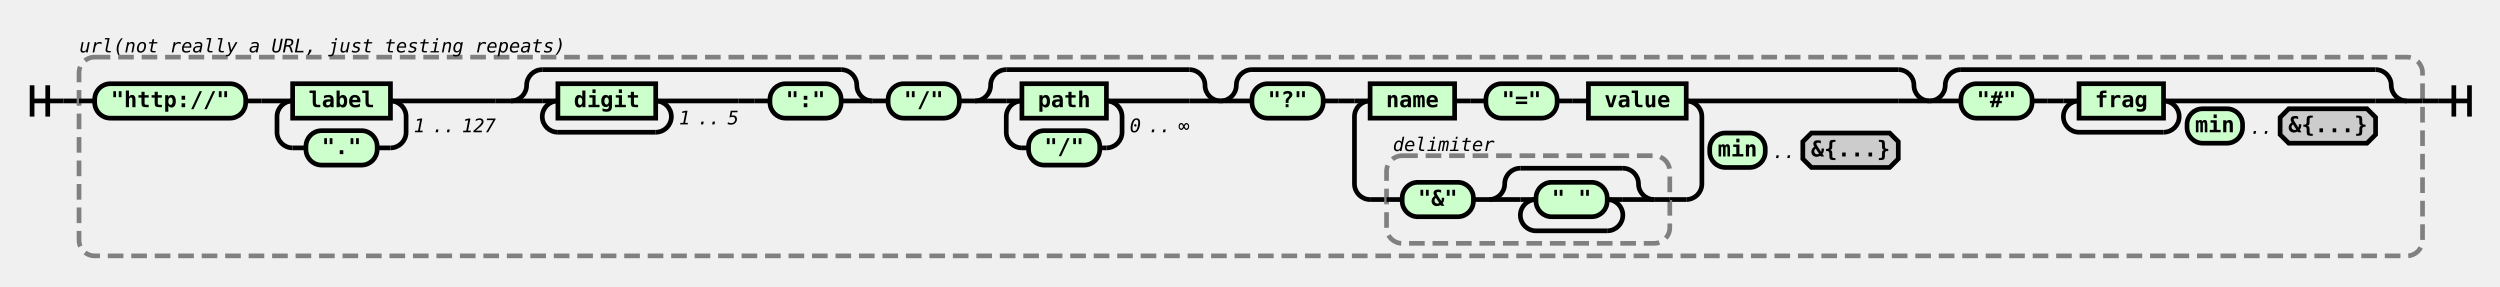
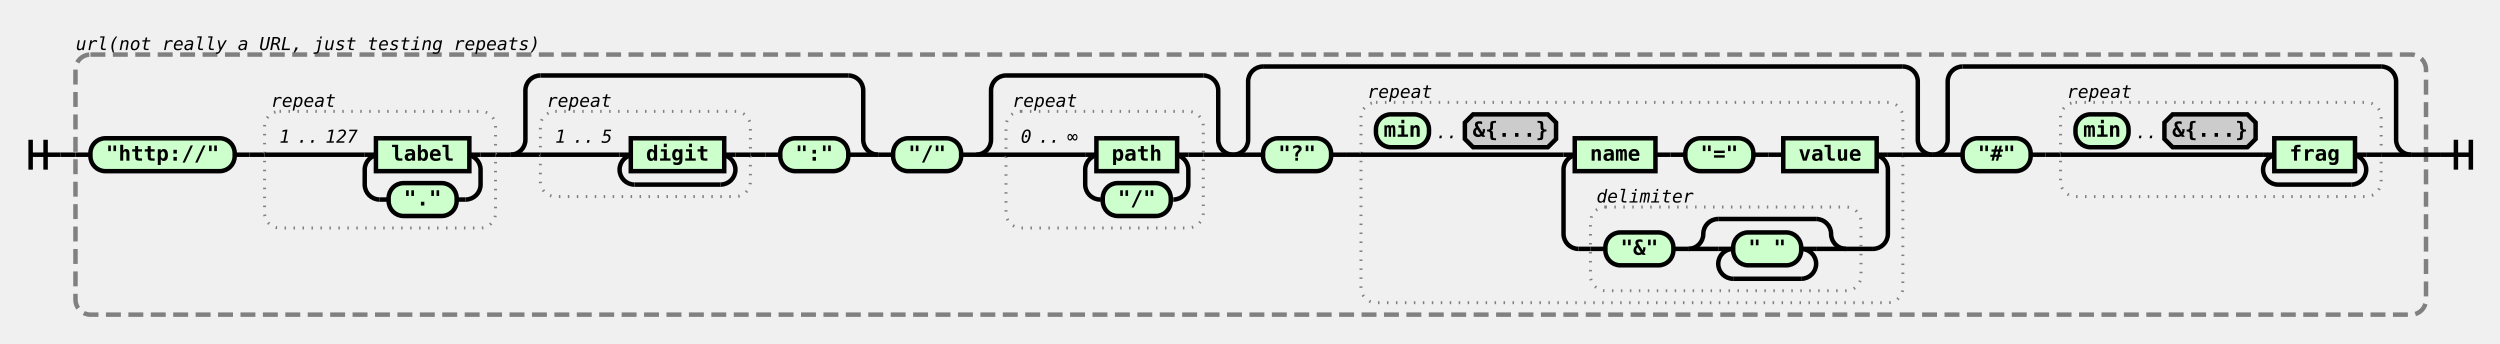
- <svg xmlns="http://www.w3.org/2000/svg" class="railroad-diagram" width="1597.5" height="183" viewBox="0 0 1597.5 183">
+ <svg xmlns="http://www.w3.org/2000/svg" class="railroad-diagram" width="1672.5" height="230" viewBox="0 0 1672.5 230">
  <g transform="translate(.5 .5)">
    <g class="Start">
-       <path d="M20 54v20m10 -20v20m-10 -10h20" />
+       <path d="M20 93v20m10 -20v20m-10 -10h20" />
    </g>
-     <path d="M40 64h10" />
-     <g class="Group">
-       <path d="M50 64h0" />
-       <path d="M1547.5 64h0" />
-       <rect x="50" y="36" width="1497.5" height="127" rx="10" ry="10" class="group-box" />
+     <path d="M40 103h10" />
+     <g class="Group rule">
+       <path d="M50 103h0" />
+       <path d="M1622.5 103h0" />
+       <rect x="50" y="36" width="1572.5" height="174" rx="10" ry="10" class="group-box" />
      <g class="Sequence">
-         <path d="M50 64h10" />
-         <path d="M1537.5 64h10" />
-         <path d="M156.5 64h10" />
+         <path d="M50 103h10" />
+         <path d="M1612.5 103h10" />
+         <path d="M156.5 103h10" />
        <g class="terminal literal">
-           <path d="M60 64h0" />
-           <path d="M156.5 64h0" />
-           <rect x="60" y="53" width="96.5" height="22" rx="10" ry="10" />
-           <text x="108.25" y="68">"http://"</text>
-         </g>
-         <path d="M166.5 64h10" />
-         <path d="M316 64h10" />
-         <g class="OneOrMore">
-           <path d="M176.5 64h0" />
-           <path d="M316 64h0" />
-           <path d="M186.5 64a10 10 0 0 0 -10 10v10a10 10 0 0 0 10 10" />
-           <g class="terminal literal">
-             <path d="M186.5 94h8.5" />
-             <path d="M240.5 94h8.5" />
-             <rect x="195" y="83" width="45.5" height="22" rx="10" ry="10" />
-             <text x="217.75" y="98">"."</text>
-           </g>
-           <path d="M249 94a10 10 0 0 0 10 -10v-10a10 10 0 0 0 -10 -10" />
-           <path d="M176.5 64h10" />
-           <path d="M249 64h67" />
-           <g class="non-terminal rule-ref">
-             <path d="M186.5 64h0" />
-             <path d="M249 64h0" />
-             <rect x="186.5" y="53" width="62.5" height="22" />
-             <text x="217.75" y="68">label</text>
+           <path d="M60 103h0" />
+           <path d="M156.5 103h0" />
+           <rect x="60" y="92" width="96.5" height="22" rx="10" ry="10" />
+           <text x="108.25" y="107">"http://"</text>
+         </g>
+         <path d="M166.5 103h10" />
+         <path d="M331 103h10" />
+         <g class="Group repeat-box">
+           <path d="M176.5 103h0" />
+           <path d="M331 103h0" />
+           <rect x="176.5" y="74" width="154.5" height="78" rx="10" ry="10" class="group-box" />
+           <g class="OneOrMore">
+             <path d="M176.5 103h67" />
+             <path d="M321 103h10" />
+             <g class="comment">
+               <text x="190" y="95" class="comment">1</text>
+             </g>
+             <g class="comment range">
+               <text x="205.5" y="95" class="comment">..</text>
+             </g>
+             <g class="comment">
+               <text x="228" y="95" class="comment">127</text>
+             </g>
+             <path d="M253.5 103a10 10 0 0 0 -10 10v10a10 10 0 0 0 10 10" />
+             <g class="terminal literal">
+               <path d="M253.5 133h6" />
+               <path d="M305 133h6" />
+               <rect x="259.5" y="122" width="45.5" height="22" rx="10" ry="10" />
+               <text x="282.25" y="137">"."</text>
+             </g>
+             <path d="M311 133a10 10 0 0 0 10 -10v-10a10 10 0 0 0 -10 -10" />
+             <path d="M243.5 103h10" />
+             <path d="M311 103h10" />
+             <g class="non-terminal rule-ref">
+               <path d="M253.5 103h-2.5" />
+               <path d="M313.5 103h-2.5" />
+               <rect x="251" y="92" width="62.5" height="22" />
+               <text x="282.25" y="107">label</text>
+             </g>
          </g>
          <g class="comment">
-             <text x="267.5" y="84" class="comment">1</text>
-           </g>
-           <g class="comment range">
-             <text x="283" y="84" class="comment">..</text>
-           </g>
-           <g class="comment">
-             <text x="305.5" y="84" class="comment">127</text>
+             <path d="M176.5 66h0" />
+             <path d="M228.5 66h0" />
+             <text x="202.5" y="71" class="comment">repeat</text>
          </g>
        </g>
        <g class="Choice">
-           <path d="M326 64h0" />
-           <path d="M557 64h0" />
-           <path d="M326 64a10 10 0 0 0 10 -10v0a10 10 0 0 1 10 -10" />
+           <path d="M341 103h0" />
+           <path d="M587 103h0" />
+           <path d="M341 103a10 10 0 0 0 10 -10v-33a10 10 0 0 1 10 -10" />
          <g class="Skip">
-             <path d="M346 44h191" />
-           </g>
-           <path d="M537 44a10 10 0 0 1 10 10v0a10 10 0 0 0 10 10" />
-           <path d="M326 64h20" />
+             <path d="M361 50h206" />
+           </g>
+           <path d="M567 50a10 10 0 0 1 10 10v33a10 10 0 0 0 10 10" />
+           <path d="M341 103h20" />
          <g class="Sequence">
-             <path d="M346 64h0" />
-             <path d="M537 64h0" />
-             <path d="M471.5 64h10" />
+             <path d="M361 103h0" />
+             <path d="M567 103h0" />
+             <path d="M501.5 103h10" />
+             <g class="Group repeat-box">
+               <path d="M361 103h0" />
+               <path d="M501.5 103h0" />
+               <rect x="361" y="74" width="140.5" height="57" rx="10" ry="10" class="group-box" />
+               <g class="OneOrMore">
+                 <path d="M361 103h53" />
+                 <path d="M491.5 103h10" />
+                 <g class="comment">
+                   <text x="374.5" y="95" class="comment">1</text>
+                 </g>
+                 <g class="comment range">
+                   <text x="390" y="95" class="comment">..</text>
+                 </g>
+                 <g class="comment">
+                   <text x="405.5" y="95" class="comment">5</text>
+                 </g>
+                 <path d="M424 103a10 10 0 0 0 -10 10v0a10 10 0 0 0 10 10" />
+                 <g class="Skip">
+                   <path d="M424 123h57.5" />
+                 </g>
+                 <path d="M481.5 123a10 10 0 0 0 10 -10v0a10 10 0 0 0 -10 -10" />
+                 <path d="M414 103h10" />
+                 <path d="M481.5 103h10" />
+                 <g class="non-terminal rule-ref">
+                   <path d="M424 103h-2.5" />
+                   <path d="M484 103h-2.5" />
+                   <rect x="421.5" y="92" width="62.5" height="22" />
+                   <text x="452.75" y="107">digit</text>
+                 </g>
+               </g>
+               <g class="comment">
+                 <path d="M361 66h0" />
+                 <path d="M413 66h0" />
+                 <text x="387" y="71" class="comment">repeat</text>
+               </g>
+             </g>
+             <path d="M511.5 103h10" />
+             <g class="terminal literal">
+               <path d="M521.5 103h0" />
+               <path d="M567 103h0" />
+               <rect x="521.5" y="92" width="45.5" height="22" rx="10" ry="10" />
+               <text x="544.25" y="107">":"</text>
+             </g>
+           </g>
+           <path d="M567 103h20" />
+         </g>
+         <path d="M587 103h10" />
+         <path d="M642.5 103h10" />
+         <g class="terminal literal">
+           <path d="M597 103h0" />
+           <path d="M642.5 103h0" />
+           <rect x="597" y="92" width="45.5" height="22" rx="10" ry="10" />
+           <text x="619.75" y="107">"/"</text>
+         </g>
+         <g class="Choice">
+           <path d="M652.5 103h0" />
+           <path d="M824.5 103h0" />
+           <path d="M652.5 103a10 10 0 0 0 10 -10v-33a10 10 0 0 1 10 -10" />
+           <g class="Skip">
+             <path d="M672.5 50h132" />
+           </g>
+           <path d="M804.5 50a10 10 0 0 1 10 10v33a10 10 0 0 0 10 10" />
+           <path d="M652.5 103h20" />
+           <g class="Group repeat-box">
+             <path d="M672.5 103h0" />
+             <path d="M804.5 103h0" />
+             <rect x="672.5" y="74" width="132" height="78" rx="10" ry="10" class="group-box" />
            <g class="OneOrMore">
-               <path d="M346 64h0" />
-               <path d="M471.5 64h0" />
-               <path d="M356 64a10 10 0 0 0 -10 10v0a10 10 0 0 0 10 10" />
-               <g class="Skip">
-                 <path d="M356 84h62.5" />
-               </g>
-               <path d="M418.5 84a10 10 0 0 0 10 -10v0a10 10 0 0 0 -10 -10" />
-               <path d="M346 64h10" />
-               <path d="M418.5 64h53" />
+               <path d="M672.5 103h53" />
+               <path d="M794.5 103h10" />
+               <g class="comment">
+                 <text x="686" y="95" class="comment">0</text>
+               </g>
+               <g class="comment range">
+                 <text x="701.5" y="95" class="comment">..</text>
+               </g>
+               <g class="comment">
+                 <text x="717" y="95" class="comment">∞</text>
+               </g>
+               <path d="M735.5 103a10 10 0 0 0 -10 10v10a10 10 0 0 0 10 10" />
+               <g class="terminal literal">
+                 <path d="M735.5 133h1.75" />
+                 <path d="M782.75 133h1.75" />
+                 <rect x="737.25" y="122" width="45.5" height="22" rx="10" ry="10" />
+                 <text x="760" y="137">"/"</text>
+               </g>
+               <path d="M784.5 133a10 10 0 0 0 10 -10v-10a10 10 0 0 0 -10 -10" />
+               <path d="M725.5 103h10" />
+               <path d="M784.5 103h10" />
              <g class="non-terminal rule-ref">
-                 <path d="M356 64h0" />
-                 <path d="M418.5 64h0" />
-                 <rect x="356" y="53" width="62.5" height="22" />
-                 <text x="387.25" y="68">digit</text>
+                 <path d="M735.5 103h-2.5" />
+                 <path d="M787 103h-2.5" />
+                 <rect x="733" y="92" width="54" height="22" />
+                 <text x="760" y="107">path</text>
+               </g>
+             </g>
+             <g class="comment">
+               <path d="M672.5 66h0" />
+               <path d="M724.5 66h0" />
+               <text x="698.5" y="71" class="comment">repeat</text>
+             </g>
+           </g>
+           <path d="M804.5 103h20" />
+         </g>
+         <g class="Choice">
+           <path d="M824.5 103h0" />
+           <path d="M1292.5 103h0" />
+           <path d="M824.5 103a10 10 0 0 0 10 -10v-39a10 10 0 0 1 10 -10" />
+           <g class="Skip">
+             <path d="M844.5 44h428" />
+           </g>
+           <path d="M1272.5 44a10 10 0 0 1 10 10v39a10 10 0 0 0 10 10" />
+           <path d="M824.5 103h20" />
+           <g class="Sequence">
+             <path d="M844.5 103h0" />
+             <path d="M1272.5 103h0" />
+             <path d="M890 103h10" />
+             <g class="terminal literal">
+               <path d="M844.5 103h0" />
+               <path d="M890 103h0" />
+               <rect x="844.5" y="92" width="45.5" height="22" rx="10" ry="10" />
+               <text x="867.25" y="107">"?"</text>
+             </g>
+             <path d="M900 103h10" />
+             <g class="Group repeat-box">
+               <path d="M910 103h0" />
+               <path d="M1272.5 103h0" />
+               <rect x="910" y="68" width="362.5" height="134" rx="10" ry="10" class="group-box" />
+               <g class="OneOrMore">
+                 <path d="M910 103h135.5" />
+                 <path d="M1262.5 103h10" />
+                 <g class="terminal">
+                   <rect x="920" y="76" width="35.5" height="22" rx="10" ry="10" />
+                   <text x="937.75" y="91">min</text>
+                 </g>
+                 <g class="comment range">
+                   <text x="967.5" y="92" class="comment">..</text>
+                 </g>
+                 <g class="decision">
+                   <path d="M979.5 87v5.5l5.5 5.5h50l5.5 -5.5v-11l-5.5 -5.5h-50l-5.5 5.5v5.5" />
+                   <text x="1010" y="91">&amp;{...}</text>
+                 </g>
+                 <path d="M1055.5 103a10 10 0 0 0 -10 10v43a10 10 0 0 0 10 10" />
+                 <g class="Group delimiter">
+                   <path d="M1055.5 166h8" />
+                   <path d="M1244.5 166h8" />
+                   <rect x="1063.5" y="138" width="181" height="56" rx="10" ry="10" class="group-box" />
+                   <g class="Sequence">
+                     <path d="M1063.5 166h10" />
+                     <path d="M1234.5 166h10" />
+                     <path d="M1119 166h10" />
+                     <g class="terminal literal">
+                       <path d="M1073.5 166h0" />
+                       <path d="M1119 166h0" />
+                       <rect x="1073.5" y="155" width="45.5" height="22" rx="10" ry="10" />
+                       <text x="1096.25" y="170">"&amp;"</text>
+                     </g>
+                     <g class="Choice">
+                       <path d="M1129 166h0" />
+                       <path d="M1234.5 166h0" />
+                       <path d="M1129 166a10 10 0 0 0 10 -10v0a10 10 0 0 1 10 -10" />
+                       <g class="Skip">
+                         <path d="M1149 146h65.5" />
+                       </g>
+                       <path d="M1214.5 146a10 10 0 0 1 10 10v0a10 10 0 0 0 10 10" />
+                       <path d="M1129 166h20" />
+                       <g class="OneOrMore">
+                         <path d="M1149 166h0" />
+                         <path d="M1214.5 166h0" />
+                         <path d="M1159 166a10 10 0 0 0 -10 10v0a10 10 0 0 0 10 10" />
+                         <g class="Skip">
+                           <path d="M1159 186h45.5" />
+                         </g>
+                         <path d="M1204.5 186a10 10 0 0 0 10 -10v0a10 10 0 0 0 -10 -10" />
+                         <path d="M1149 166h10" />
+                         <path d="M1204.5 166h10" />
+                         <g class="terminal literal">
+                           <path d="M1159 166h0" />
+                           <path d="M1204.5 166h0" />
+                           <rect x="1159" y="155" width="45.5" height="22" rx="10" ry="10" />
+                           <text x="1181.75" y="170">" "</text>
+                         </g>
+                       </g>
+                       <path d="M1214.5 166h20" />
+                     </g>
+                   </g>
+                   <g class="comment">
+                     <path d="M1063.5 130h0" />
+                     <path d="M1136.5 130h0" />
+                     <text x="1100" y="135" class="comment">delimiter</text>
+                   </g>
+                 </g>
+                 <path d="M1252.5 166a10 10 0 0 0 10 -10v-43a10 10 0 0 0 -10 -10" />
+                 <path d="M1045.5 103h10" />
+                 <path d="M1252.5 103h10" />
+                 <g class="Sequence">
+                   <path d="M1055.5 103h-2.5" />
+                   <path d="M1255 103h-2.5" />
+                   <path d="M1107 103h10" />
+                   <g class="non-terminal rule-ref">
+                     <path d="M1053 103h0" />
+                     <path d="M1107 103h0" />
+                     <rect x="1053" y="92" width="54" height="22" />
+                     <text x="1080" y="107">name</text>
+                   </g>
+                   <path d="M1117 103h10" />
+                   <path d="M1172.5 103h10" />
+                   <g class="terminal literal">
+                     <path d="M1127 103h0" />
+                     <path d="M1172.5 103h0" />
+                     <rect x="1127" y="92" width="45.5" height="22" rx="10" ry="10" />
+                     <text x="1149.75" y="107">"="</text>
+                   </g>
+                   <path d="M1182.5 103h10" />
+                   <g class="non-terminal rule-ref">
+                     <path d="M1192.5 103h0" />
+                     <path d="M1255 103h0" />
+                     <rect x="1192.5" y="92" width="62.5" height="22" />
+                     <text x="1223.75" y="107">value</text>
+                   </g>
+                 </g>
              </g>
              <g class="comment">
-                 <text x="437" y="79" class="comment">1</text>
-               </g>
-               <g class="comment range">
-                 <text x="452.5" y="79" class="comment">..</text>
+                 <path d="M910 60h0" />
+                 <path d="M962 60h0" />
+                 <text x="936" y="65" class="comment">repeat</text>
+               </g>
+             </g>
+           </g>
+           <path d="M1272.5 103h20" />
+         </g>
+         <g class="Choice">
+           <path d="M1292.5 103h0" />
+           <path d="M1612.5 103h0" />
+           <path d="M1292.5 103a10 10 0 0 0 10 -10v-39a10 10 0 0 1 10 -10" />
+           <g class="Skip">
+             <path d="M1312.5 44h280" />
+           </g>
+           <path d="M1592.5 44a10 10 0 0 1 10 10v39a10 10 0 0 0 10 10" />
+           <path d="M1292.5 103h20" />
+           <g class="Sequence">
+             <path d="M1312.5 103h0" />
+             <path d="M1592.5 103h0" />
+             <path d="M1358 103h10" />
+             <g class="terminal literal">
+               <path d="M1312.5 103h0" />
+               <path d="M1358 103h0" />
+               <rect x="1312.5" y="92" width="45.5" height="22" rx="10" ry="10" />
+               <text x="1335.25" y="107">"#"</text>
+             </g>
+             <path d="M1368 103h10" />
+             <g class="Group repeat-box">
+               <path d="M1378 103h0" />
+               <path d="M1592.5 103h0" />
+               <rect x="1378" y="68" width="214.5" height="63" rx="10" ry="10" class="group-box" />
+               <g class="OneOrMore">
+                 <path d="M1378 103h135.5" />
+                 <path d="M1582.5 103h10" />
+                 <g class="terminal">
+                   <rect x="1388" y="76" width="35.5" height="22" rx="10" ry="10" />
+                   <text x="1405.75" y="91">min</text>
+                 </g>
+                 <g class="comment range">
+                   <text x="1435.5" y="92" class="comment">..</text>
+                 </g>
+                 <g class="decision">
+                   <path d="M1447.5 87v5.5l5.5 5.5h50l5.5 -5.5v-11l-5.5 -5.5h-50l-5.5 5.5v5.5" />
+                   <text x="1478" y="91">&amp;{...}</text>
+                 </g>
+                 <path d="M1523.5 103a10 10 0 0 0 -10 10v0a10 10 0 0 0 10 10" />
+                 <g class="Skip">
+                   <path d="M1523.5 123h49" />
+                 </g>
+                 <path d="M1572.5 123a10 10 0 0 0 10 -10v0a10 10 0 0 0 -10 -10" />
+                 <path d="M1513.5 103h10" />
+                 <path d="M1572.5 103h10" />
+                 <g class="non-terminal rule-ref">
+                   <path d="M1523.5 103h-2.5" />
+                   <path d="M1575 103h-2.5" />
+                   <rect x="1521" y="92" width="54" height="22" />
+                   <text x="1548" y="107">frag</text>
+                 </g>
              </g>
              <g class="comment">
-                 <text x="468" y="79" class="comment">5</text>
-               </g>
-             </g>
-             <path d="M481.5 64h10" />
-             <g class="terminal literal">
-               <path d="M491.5 64h0" />
-               <path d="M537 64h0" />
-               <rect x="491.5" y="53" width="45.5" height="22" rx="10" ry="10" />
-               <text x="514.25" y="68">":"</text>
-             </g>
-           </g>
-           <path d="M537 64h20" />
-         </g>
-         <path d="M557 64h10" />
-         <path d="M612.5 64h10" />
-         <g class="terminal literal">
-           <path d="M567 64h0" />
-           <path d="M612.5 64h0" />
-           <rect x="567" y="53" width="45.5" height="22" rx="10" ry="10" />
-           <text x="589.75" y="68">"/"</text>
-         </g>
-         <g class="Choice">
-           <path d="M622.5 64h0" />
-           <path d="M779.5 64h0" />
-           <path d="M622.5 64a10 10 0 0 0 10 -10v0a10 10 0 0 1 10 -10" />
-           <g class="Skip">
-             <path d="M642.5 44h117" />
-           </g>
-           <path d="M759.5 44a10 10 0 0 1 10 10v0a10 10 0 0 0 10 10" />
-           <path d="M622.5 64h20" />
-           <g class="OneOrMore">
-             <path d="M642.5 64h0" />
-             <path d="M759.5 64h0" />
-             <path d="M652.5 64a10 10 0 0 0 -10 10v10a10 10 0 0 0 10 10" />
-             <g class="terminal literal">
-               <path d="M652.5 94h4.25" />
-               <path d="M702.25 94h4.25" />
-               <rect x="656.75" y="83" width="45.5" height="22" rx="10" ry="10" />
-               <text x="679.5" y="98">"/"</text>
-             </g>
-             <path d="M706.5 94a10 10 0 0 0 10 -10v-10a10 10 0 0 0 -10 -10" />
-             <path d="M642.5 64h10" />
-             <path d="M706.5 64h53" />
-             <g class="non-terminal rule-ref">
-               <path d="M652.5 64h0" />
-               <path d="M706.5 64h0" />
-               <rect x="652.5" y="53" width="54" height="22" />
-               <text x="679.5" y="68">path</text>
-             </g>
-             <g class="comment">
-               <text x="725" y="84" class="comment">0</text>
-             </g>
-             <g class="comment range">
-               <text x="740.5" y="84" class="comment">..</text>
-             </g>
-             <g class="comment">
-               <text x="756" y="84" class="comment">∞</text>
-             </g>
-           </g>
-           <path d="M759.5 64h20" />
-         </g>
-         <g class="Choice">
-           <path d="M779.5 64h0" />
-           <path d="M1232.5 64h0" />
-           <path d="M779.5 64a10 10 0 0 0 10 -10v0a10 10 0 0 1 10 -10" />
-           <g class="Skip">
-             <path d="M799.5 44h413" />
-           </g>
-           <path d="M1212.5 44a10 10 0 0 1 10 10v0a10 10 0 0 0 10 10" />
-           <path d="M779.5 64h20" />
-           <g class="Sequence">
-             <path d="M799.5 64h0" />
-             <path d="M1212.5 64h0" />
-             <path d="M845 64h10" />
-             <g class="terminal literal">
-               <path d="M799.5 64h0" />
-               <path d="M845 64h0" />
-               <rect x="799.5" y="53" width="45.5" height="22" rx="10" ry="10" />
-               <text x="822.25" y="68">"?"</text>
-             </g>
-             <path d="M855 64h10" />
-             <g class="OneOrMore">
-               <path d="M865 64h0" />
-               <path d="M1212.5 64h0" />
-               <path d="M875 64a10 10 0 0 0 -10 10v43a10 10 0 0 0 10 10" />
-               <g class="Group">
-                 <path d="M875 127h10.5" />
-                 <path d="M1066.5 127h10.5" />
-                 <rect x="885.5" y="99" width="181" height="56" rx="10" ry="10" class="group-box" />
-                 <g class="Sequence">
-                   <path d="M885.5 127h10" />
-                   <path d="M1056.5 127h10" />
-                   <path d="M941 127h10" />
-                   <g class="terminal literal">
-                     <path d="M895.5 127h0" />
-                     <path d="M941 127h0" />
-                     <rect x="895.5" y="116" width="45.5" height="22" rx="10" ry="10" />
-                     <text x="918.25" y="131">"&amp;"</text>
-                   </g>
-                   <g class="Choice">
-                     <path d="M951 127h0" />
-                     <path d="M1056.5 127h0" />
-                     <path d="M951 127a10 10 0 0 0 10 -10v0a10 10 0 0 1 10 -10" />
-                     <g class="Skip">
-                       <path d="M971 107h65.5" />
-                     </g>
-                     <path d="M1036.5 107a10 10 0 0 1 10 10v0a10 10 0 0 0 10 10" />
-                     <path d="M951 127h20" />
-                     <g class="OneOrMore">
-                       <path d="M971 127h0" />
-                       <path d="M1036.5 127h0" />
-                       <path d="M981 127a10 10 0 0 0 -10 10v0a10 10 0 0 0 10 10" />
-                       <g class="Skip">
-                         <path d="M981 147h45.5" />
-                       </g>
-                       <path d="M1026.5 147a10 10 0 0 0 10 -10v0a10 10 0 0 0 -10 -10" />
-                       <path d="M971 127h10" />
-                       <path d="M1026.5 127h10" />
-                       <g class="terminal literal">
-                         <path d="M981 127h0" />
-                         <path d="M1026.5 127h0" />
-                         <rect x="981" y="116" width="45.5" height="22" rx="10" ry="10" />
-                         <text x="1003.75" y="131">" "</text>
-                       </g>
-                     </g>
-                     <path d="M1036.5 127h20" />
-                   </g>
-                 </g>
-                 <g class="comment">
-                   <path d="M885.5 91h0" />
-                   <path d="M958.5 91h0" />
-                   <text x="922" y="96" class="comment">delimiter</text>
-                 </g>
-               </g>
-               <path d="M1077 127a10 10 0 0 0 10 -10v-43a10 10 0 0 0 -10 -10" />
-               <path d="M865 64h10" />
-               <path d="M1077 64h135.5" />
-               <g class="Sequence">
-                 <path d="M875 64h0" />
-                 <path d="M1077 64h0" />
-                 <path d="M929 64h10" />
-                 <g class="non-terminal rule-ref">
-                   <path d="M875 64h0" />
-                   <path d="M929 64h0" />
-                   <rect x="875" y="53" width="54" height="22" />
-                   <text x="902" y="68">name</text>
-                 </g>
-                 <path d="M939 64h10" />
-                 <path d="M994.5 64h10" />
-                 <g class="terminal literal">
-                   <path d="M949 64h0" />
-                   <path d="M994.5 64h0" />
-                   <rect x="949" y="53" width="45.5" height="22" rx="10" ry="10" />
-                   <text x="971.75" y="68">"="</text>
-                 </g>
-                 <path d="M1004.5 64h10" />
-                 <g class="non-terminal rule-ref">
-                   <path d="M1014.5 64h0" />
-                   <path d="M1077 64h0" />
-                   <rect x="1014.5" y="53" width="62.5" height="22" />
-                   <text x="1045.75" y="68">value</text>
-                 </g>
-               </g>
-               <g class="terminal">
-                 <rect x="1092" y="84.5" width="35.5" height="22" rx="10" ry="10" />
-                 <text x="1109.75" y="99.5">min</text>
-               </g>
-               <g class="comment range">
-                 <text x="1139.5" y="100.5" class="comment">..</text>
-               </g>
-               <g class="decision">
-                 <path d="M1151.5 95.5v5.5l5.5 5.5h50l5.5 -5.5v-11l-5.5 -5.5h-50l-5.5 5.5v5.5" />
-                 <text x="1182" y="99.5">&amp;{...}</text>
-               </g>
-             </g>
-           </g>
-           <path d="M1212.5 64h20" />
-         </g>
-         <g class="Choice">
-           <path d="M1232.5 64h0" />
-           <path d="M1537.5 64h0" />
-           <path d="M1232.5 64a10 10 0 0 0 10 -10v0a10 10 0 0 1 10 -10" />
-           <g class="Skip">
-             <path d="M1252.5 44h265" />
-           </g>
-           <path d="M1517.5 44a10 10 0 0 1 10 10v0a10 10 0 0 0 10 10" />
-           <path d="M1232.5 64h20" />
-           <g class="Sequence">
-             <path d="M1252.5 64h0" />
-             <path d="M1517.5 64h0" />
-             <path d="M1298 64h10" />
-             <g class="terminal literal">
-               <path d="M1252.5 64h0" />
-               <path d="M1298 64h0" />
-               <rect x="1252.5" y="53" width="45.5" height="22" rx="10" ry="10" />
-               <text x="1275.25" y="68">"#"</text>
-             </g>
-             <path d="M1308 64h10" />
-             <g class="OneOrMore">
-               <path d="M1318 64h0" />
-               <path d="M1517.5 64h0" />
-               <path d="M1328 64a10 10 0 0 0 -10 10v0a10 10 0 0 0 10 10" />
-               <g class="Skip">
-                 <path d="M1328 84h54" />
-               </g>
-               <path d="M1382 84a10 10 0 0 0 10 -10v0a10 10 0 0 0 -10 -10" />
-               <path d="M1318 64h10" />
-               <path d="M1382 64h135.5" />
-               <g class="non-terminal rule-ref">
-                 <path d="M1328 64h0" />
-                 <path d="M1382 64h0" />
-                 <rect x="1328" y="53" width="54" height="22" />
-                 <text x="1355" y="68">frag</text>
-               </g>
-               <g class="terminal">
-                 <rect x="1397" y="69" width="35.5" height="22" rx="10" ry="10" />
-                 <text x="1414.75" y="84">min</text>
-               </g>
-               <g class="comment range">
-                 <text x="1444.5" y="85" class="comment">..</text>
-               </g>
-               <g class="decision">
-                 <path d="M1456.5 80v5.5l5.5 5.5h50l5.5 -5.5v-11l-5.5 -5.5h-50l-5.5 5.5v5.5" />
-                 <text x="1487" y="84">&amp;{...}</text>
-               </g>
-             </g>
-           </g>
-           <path d="M1517.5 64h20" />
+                 <path d="M1378 60h0" />
+                 <path d="M1430 60h0" />
+                 <text x="1404" y="65" class="comment">repeat</text>
+               </g>
+             </g>
+           </g>
+           <path d="M1592.5 103h20" />
        </g>
      </g>
      <g class="comment">
        <path d="M50 28h0" />
        <path d="M361 28h0" />
        <text x="205.5" y="33" class="comment">url(not really a URL, just testing repeats)</text>
      </g>
    </g>
-     <path d="M1547.5 64h10" />
-     <path class="End" d="M 1557.5 64 h 20 m -10 -10 v 20 m 10 -20 v 20" />
+     <path d="M1622.5 103h10" />
+     <path class="End" d="M 1632.5 103 h 20 m -10 -10 v 20 m 10 -20 v 20" />
  </g>
  <style>
  svg {
    background-color: hsl(30,20%,95%);
  }
  path {
    stroke-width: 3;
    stroke: black;
    fill: rgba(0,0,0,0);
  }
  text {
    font: bold 14px monospace;
    text-anchor: middle;
    white-space: pre;
  }
  text.diagram-text {
    font-size: 12px;
  }
  text.diagram-arrow {
    font-size: 16px;
  }
  text.label {
    text-anchor: start;
  }
  text.comment {
    font: italic 12px monospace;
  }
  g.non-terminal text {
    /*font-style: italic;*/
  }
  rect {
    stroke-width: 3;
    stroke: black;
    fill: hsl(120,100%,90%);
  }
  rect.group-box {
    stroke: gray;
    stroke-dasharray: 10 5;
    fill: none;
  }
  path.diagram-text {
    stroke-width: 3;
    stroke: black;
    fill: white;
    cursor: help;
  }
  .decision path {
    fill: #ccc;
  }
  g.diagram-text:hover path.diagram-text {
    fill: #eee;
-   }</style>
+   }
+   text.repeat-text {
+     font: italic 12px monospace;
+     text-anchor: end;
+   }
+   .repeat-box &gt; rect.group-box {
+     stroke: gray;
+     stroke-width: 2;
+     stroke-dasharray: 1 5;
+     fill: none;
+   }
+   .delimiter &gt; rect.group-box {
+     stroke: gray;
+     stroke-width: 2;
+     stroke-dasharray: 1 5;
+     fill: none;
+   }
+ </style>
</svg>
